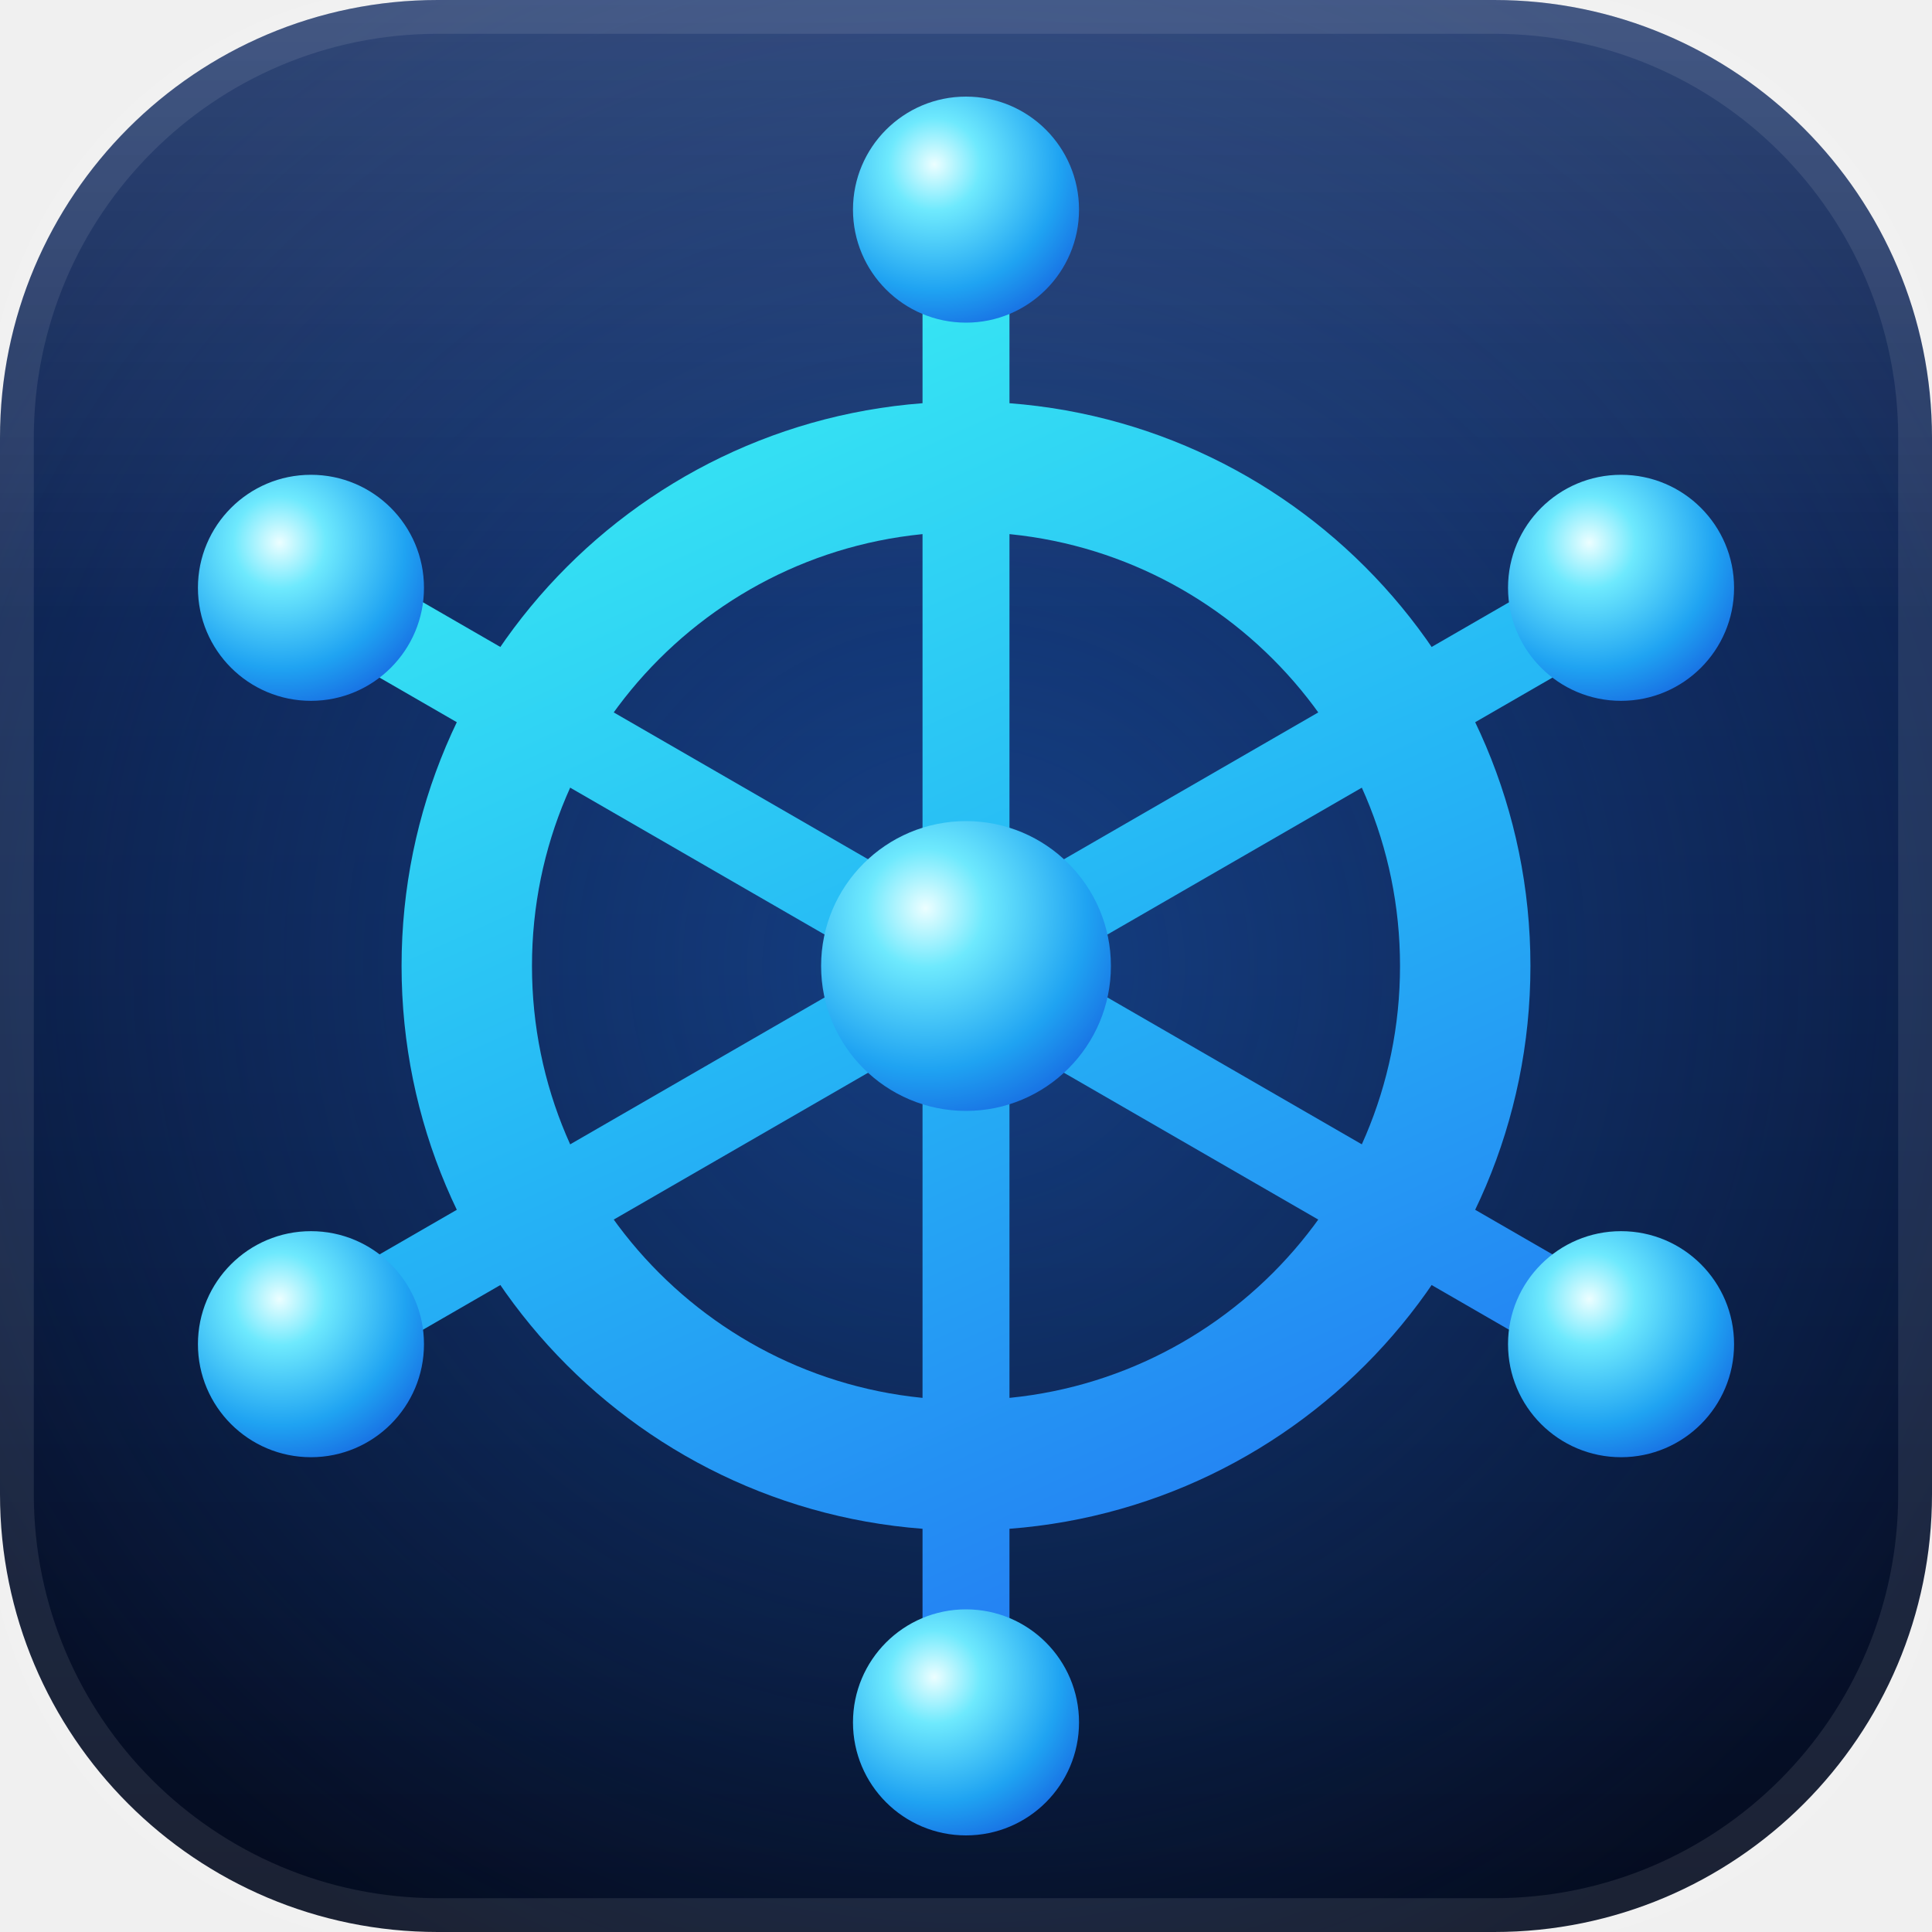
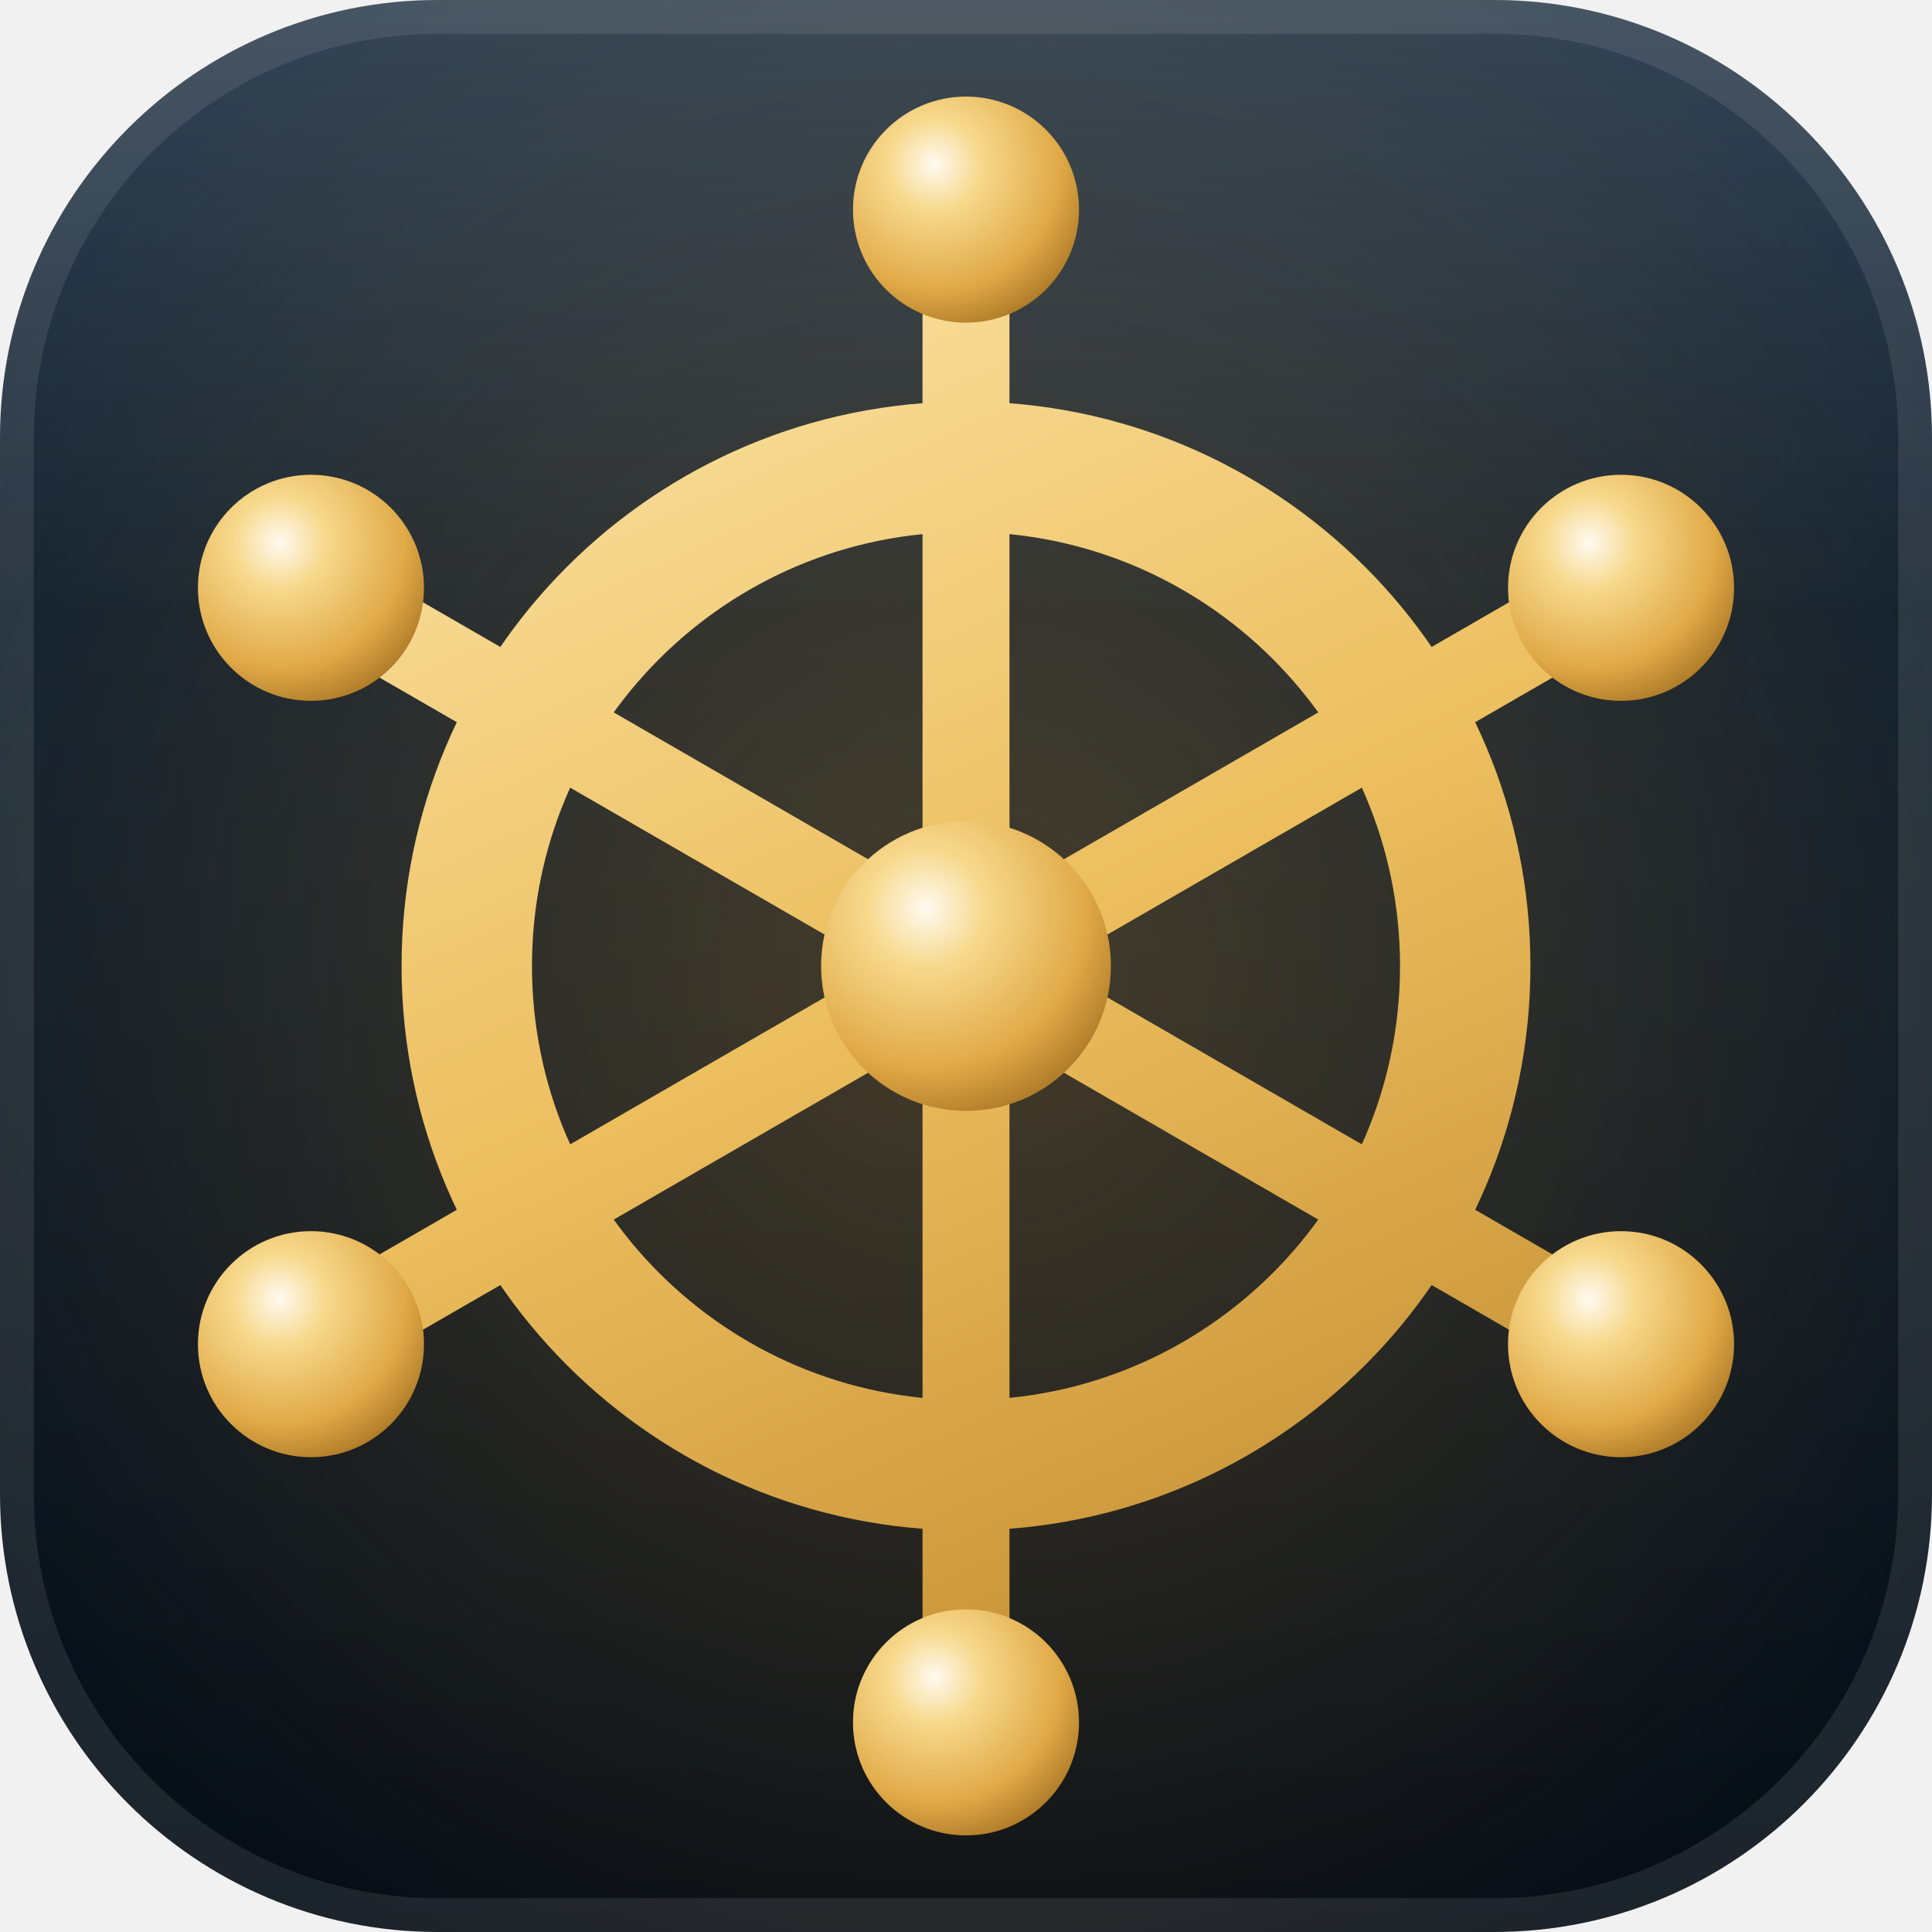
<svg xmlns="http://www.w3.org/2000/svg" viewBox="0 0 20 20" width="20" height="20">
  <defs>
    <linearGradient id="bg" x1="0" y1="0" x2="0" y2="1">
-       <stop offset="0" stop-color="#122c63" />
-       <stop offset="0.55" stop-color="#0a1a3f" />
-       <stop offset="1" stop-color="#040b1e" />
+       <stop offset="0" stop-color="#17293b" />
+       <stop offset="0.55" stop-color="#0d1a27" />
+       <stop offset="1" stop-color="#060d15" />
    </linearGradient>
    <radialGradient id="bgGlow" cx="0.5" cy="0.5" r="0.58">
-       <stop offset="0" stop-color="#1f62c4" stop-opacity="0.5" />
-       <stop offset="1" stop-color="#1f62c4" stop-opacity="0" />
+       <stop offset="0" stop-color="#c98b2e" stop-opacity="0.3" />
+       <stop offset="1" stop-color="#c98b2e" stop-opacity="0" />
    </radialGradient>
    <linearGradient id="sheen" x1="0" y1="0" x2="0" y2="1">
      <stop offset="0" stop-color="#ffffff" stop-opacity="0.13" />
      <stop offset="0.32" stop-color="#ffffff" stop-opacity="0" />
    </linearGradient>
    <linearGradient id="ink" gradientUnits="userSpaceOnUse" x1="6.445" y1="2.148" x2="13.555" y2="17.852">
-       <stop offset="0" stop-color="#2af3f0" />
-       <stop offset="0.5" stop-color="#1fb0f2" />
-       <stop offset="1" stop-color="#1c5fe6" />
+       <stop offset="0" stop-color="#f7dc92" />
+       <stop offset="0.5" stop-color="#e3b04e" />
+       <stop offset="1" stop-color="#a8741f" />
    </linearGradient>
    <linearGradient id="inkSmall" gradientUnits="userSpaceOnUse" x1="6.445" y1="2.148" x2="13.555" y2="17.852">
-       <stop offset="0" stop-color="#3cf4f2" />
-       <stop offset="0.5" stop-color="#25b6f5" />
-       <stop offset="1" stop-color="#2470f2" />
+       <stop offset="0" stop-color="#fbe4a6" />
+       <stop offset="0.5" stop-color="#ecbe5e" />
+       <stop offset="1" stop-color="#c18a30" />
    </linearGradient>
    <linearGradient id="trail" x1="0" y1="0" x2="1" y2="0">
-       <stop offset="0" stop-color="#7ff3ff" stop-opacity="0" />
-       <stop offset="1" stop-color="#9ff7ff" stop-opacity="0.8" />
+       <stop offset="0" stop-color="#ffe2a0" stop-opacity="0" />
+       <stop offset="1" stop-color="#fff0c8" stop-opacity="0.8" />
    </linearGradient>
    <radialGradient id="core" cx="0.36" cy="0.3" r="0.82">
-       <stop offset="0" stop-color="#ecfeff" />
-       <stop offset="0.25" stop-color="#6ee9fd" />
-       <stop offset="0.68" stop-color="#1fa3f2" />
-       <stop offset="1" stop-color="#1660df" />
+       <stop offset="0" stop-color="#fffaf0" />
+       <stop offset="0.25" stop-color="#f7d98c" />
+       <stop offset="0.68" stop-color="#e0a947" />
+       <stop offset="1" stop-color="#9c6a1d" />
    </radialGradient>
    <radialGradient id="halo">
-       <stop offset="0" stop-color="#3fdcff" stop-opacity="0.72" />
-       <stop offset="0.42" stop-color="#2aa8ff" stop-opacity="0.24" />
-       <stop offset="1" stop-color="#2aa8ff" stop-opacity="0" />
+       <stop offset="0" stop-color="#ffd57a" stop-opacity="0.72" />
+       <stop offset="0.42" stop-color="#f0b44a" stop-opacity="0.24" />
+       <stop offset="1" stop-color="#f0b44a" stop-opacity="0" />
    </radialGradient>
    <radialGradient id="spark">
      <stop offset="0" stop-color="#ffffff" />
-       <stop offset="0.5" stop-color="#c8f8ff" />
-       <stop offset="1" stop-color="#5fe0ff" />
+       <stop offset="0.5" stop-color="#ffefc2" />
+       <stop offset="1" stop-color="#f3c96a" />
    </radialGradient>
    <filter id="glow" x="-25%" y="-25%" width="150%" height="150%">
      <feGaussianBlur stdDeviation="0.137" result="b" />
      <feColorMatrix in="b" type="matrix" values="1 0 0 0 0  0 1 0 0 0  0 0 1 0 0  0 0 0 0.8 0" result="g" />
      <feMerge>
        <feMergeNode in="g" />
        <feMergeNode in="SourceGraphic" />
      </feMerge>
    </filter>
    <filter id="blur3" x="-50%" y="-50%" width="200%" height="200%">
      <feGaussianBlur stdDeviation="0.059" />
    </filter>
    <filter id="drop" x="-20%" y="-20%" width="140%" height="150%">
      <feDropShadow dx="0" dy="0.273" stdDeviation="0.313" flood-color="#000" flood-opacity="0.38" />
    </filter>
  </defs>
  <rect x="0" y="0" width="20" height="20" rx="4.532" fill="url(#bg)" />
  <rect x="0" y="0" width="20" height="20" rx="4.532" fill="url(#bgGlow)" />
  <rect x="0" y="0" width="20" height="20" rx="4.532" fill="url(#sheen)" />
  <rect x="0.1" y="0.1" width="19.8" height="19.8" rx="4.432" fill="none" stroke="#fff" stroke-opacity="0.09" stroke-width="0.5" />
  <path d="M10 8.8L10 2.872M11.039 9.4L16.173 6.436M11.039 10.6L16.173 13.564M10 11.2L10 17.128M8.961 10.6L3.827 13.564M8.961 9.4L3.827 6.436" fill="none" stroke="url(#inkSmall)" stroke-width="0.9" stroke-linecap="round" />
  <circle cx="10" cy="10" r="5.168" fill="none" stroke="url(#inkSmall)" stroke-width="1.35" />
  <circle cx="10" cy="2.17" r="1.17" fill="url(#core)" />
  <circle cx="16.781" cy="6.085" r="1.17" fill="url(#core)" />
  <circle cx="16.781" cy="13.915" r="1.17" fill="url(#core)" />
  <circle cx="10" cy="17.83" r="1.17" fill="url(#core)" />
  <circle cx="3.219" cy="13.915" r="1.17" fill="url(#core)" />
  <circle cx="3.219" cy="6.085" r="1.17" fill="url(#core)" />
  <circle cx="10" cy="10" r="1.5" fill="url(#core)" />
</svg>
